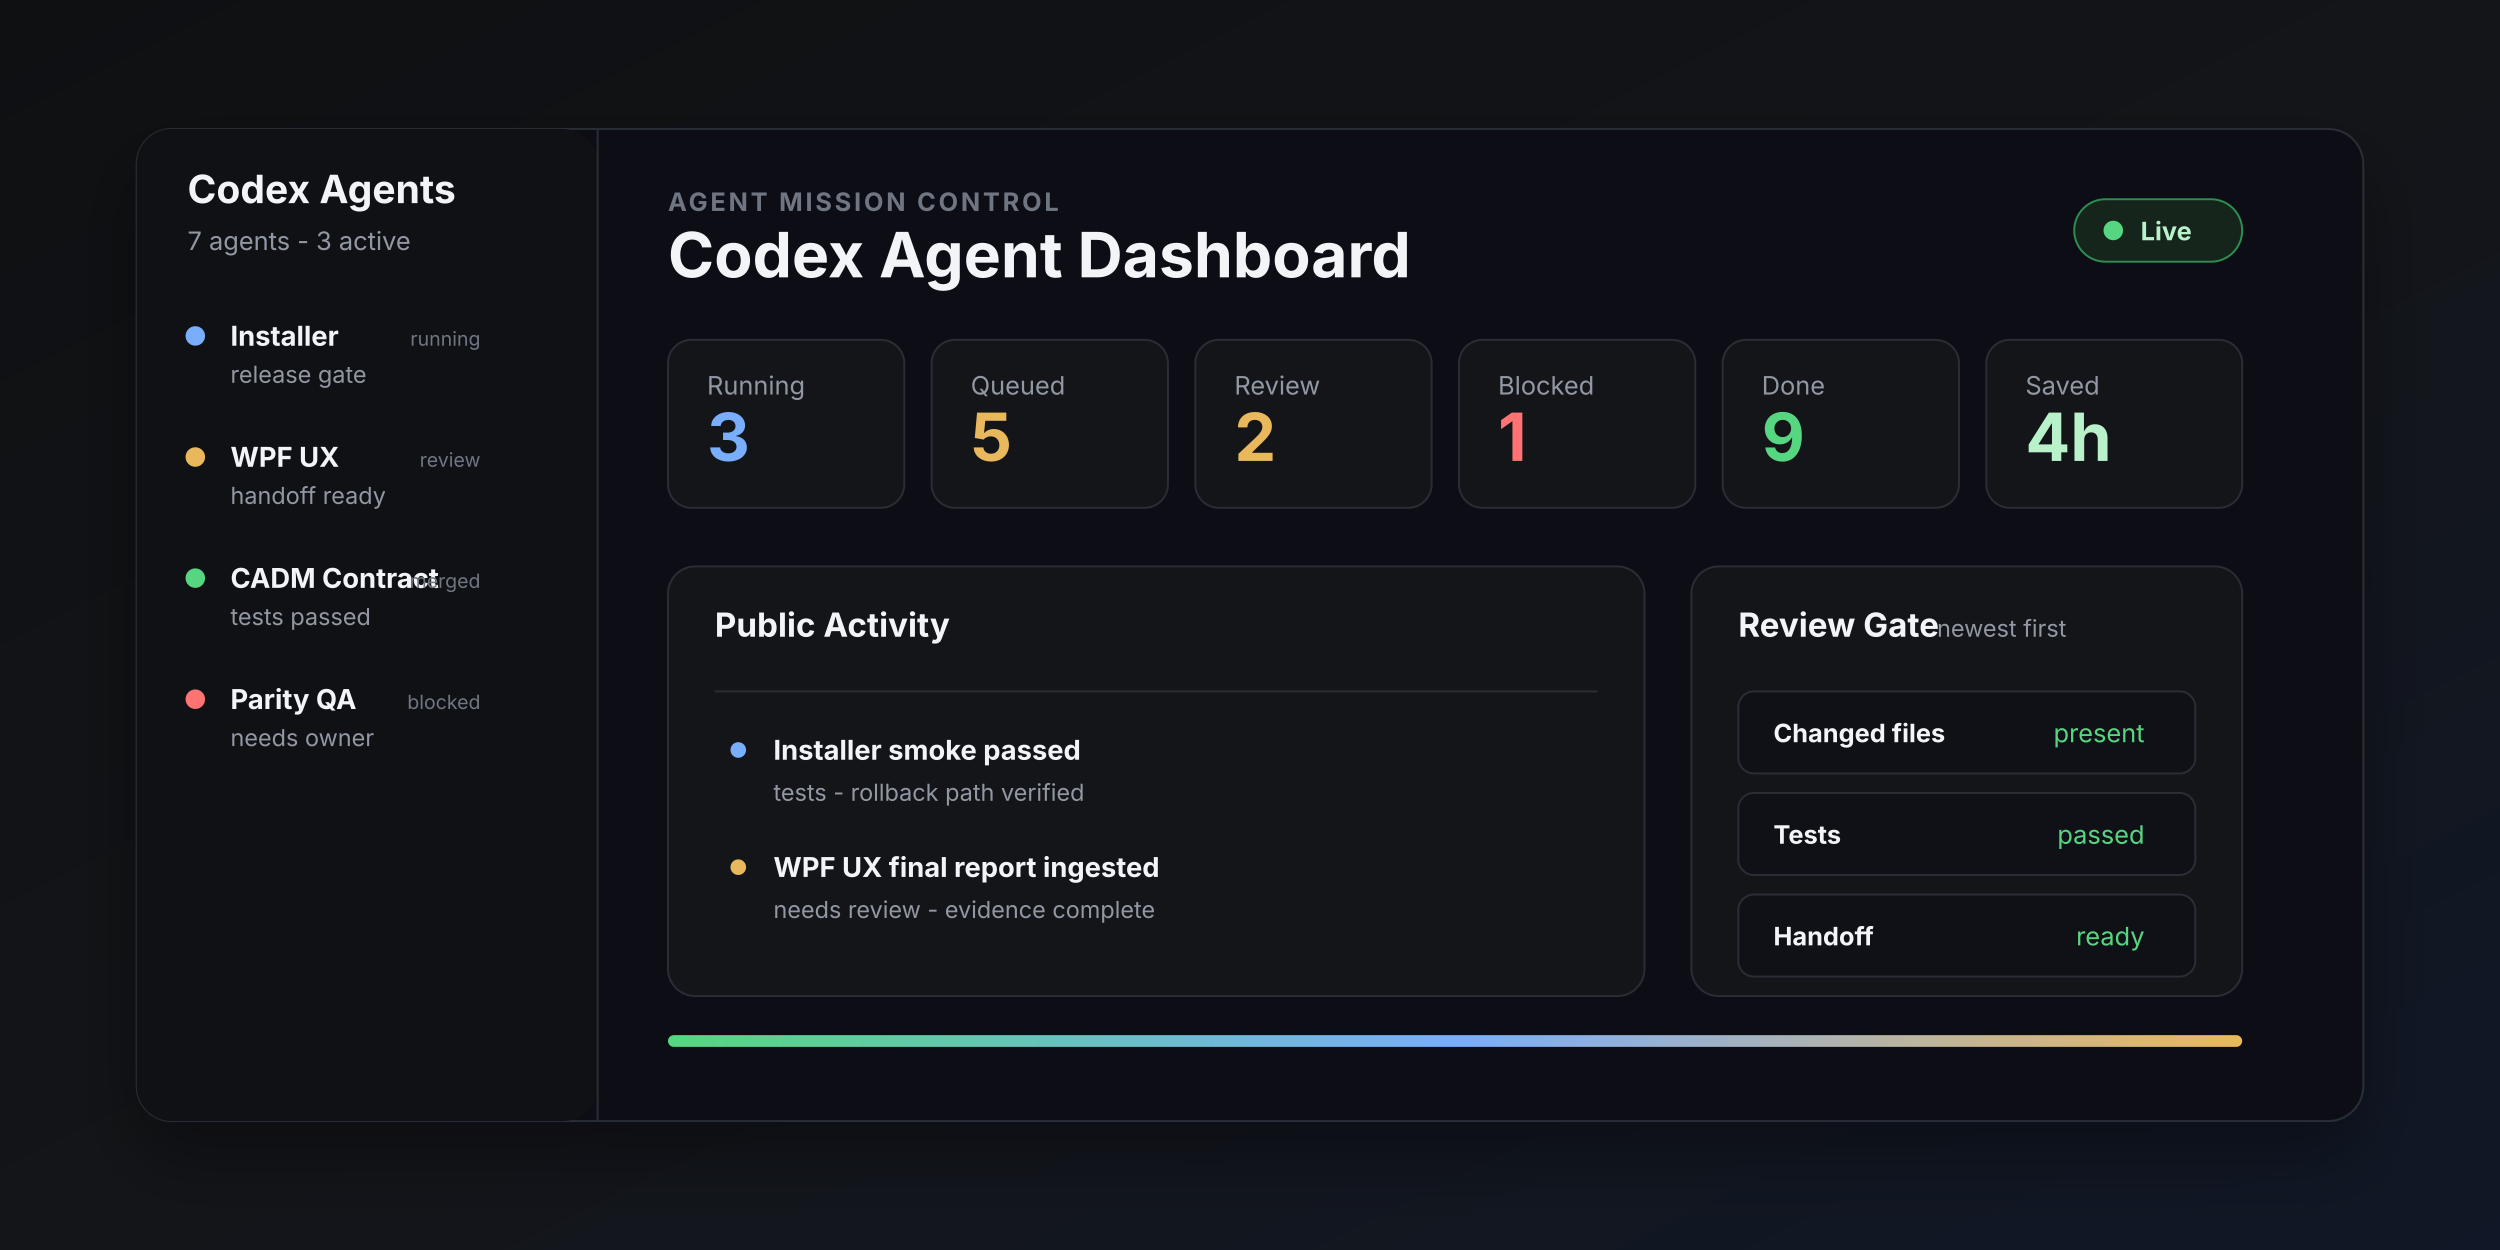
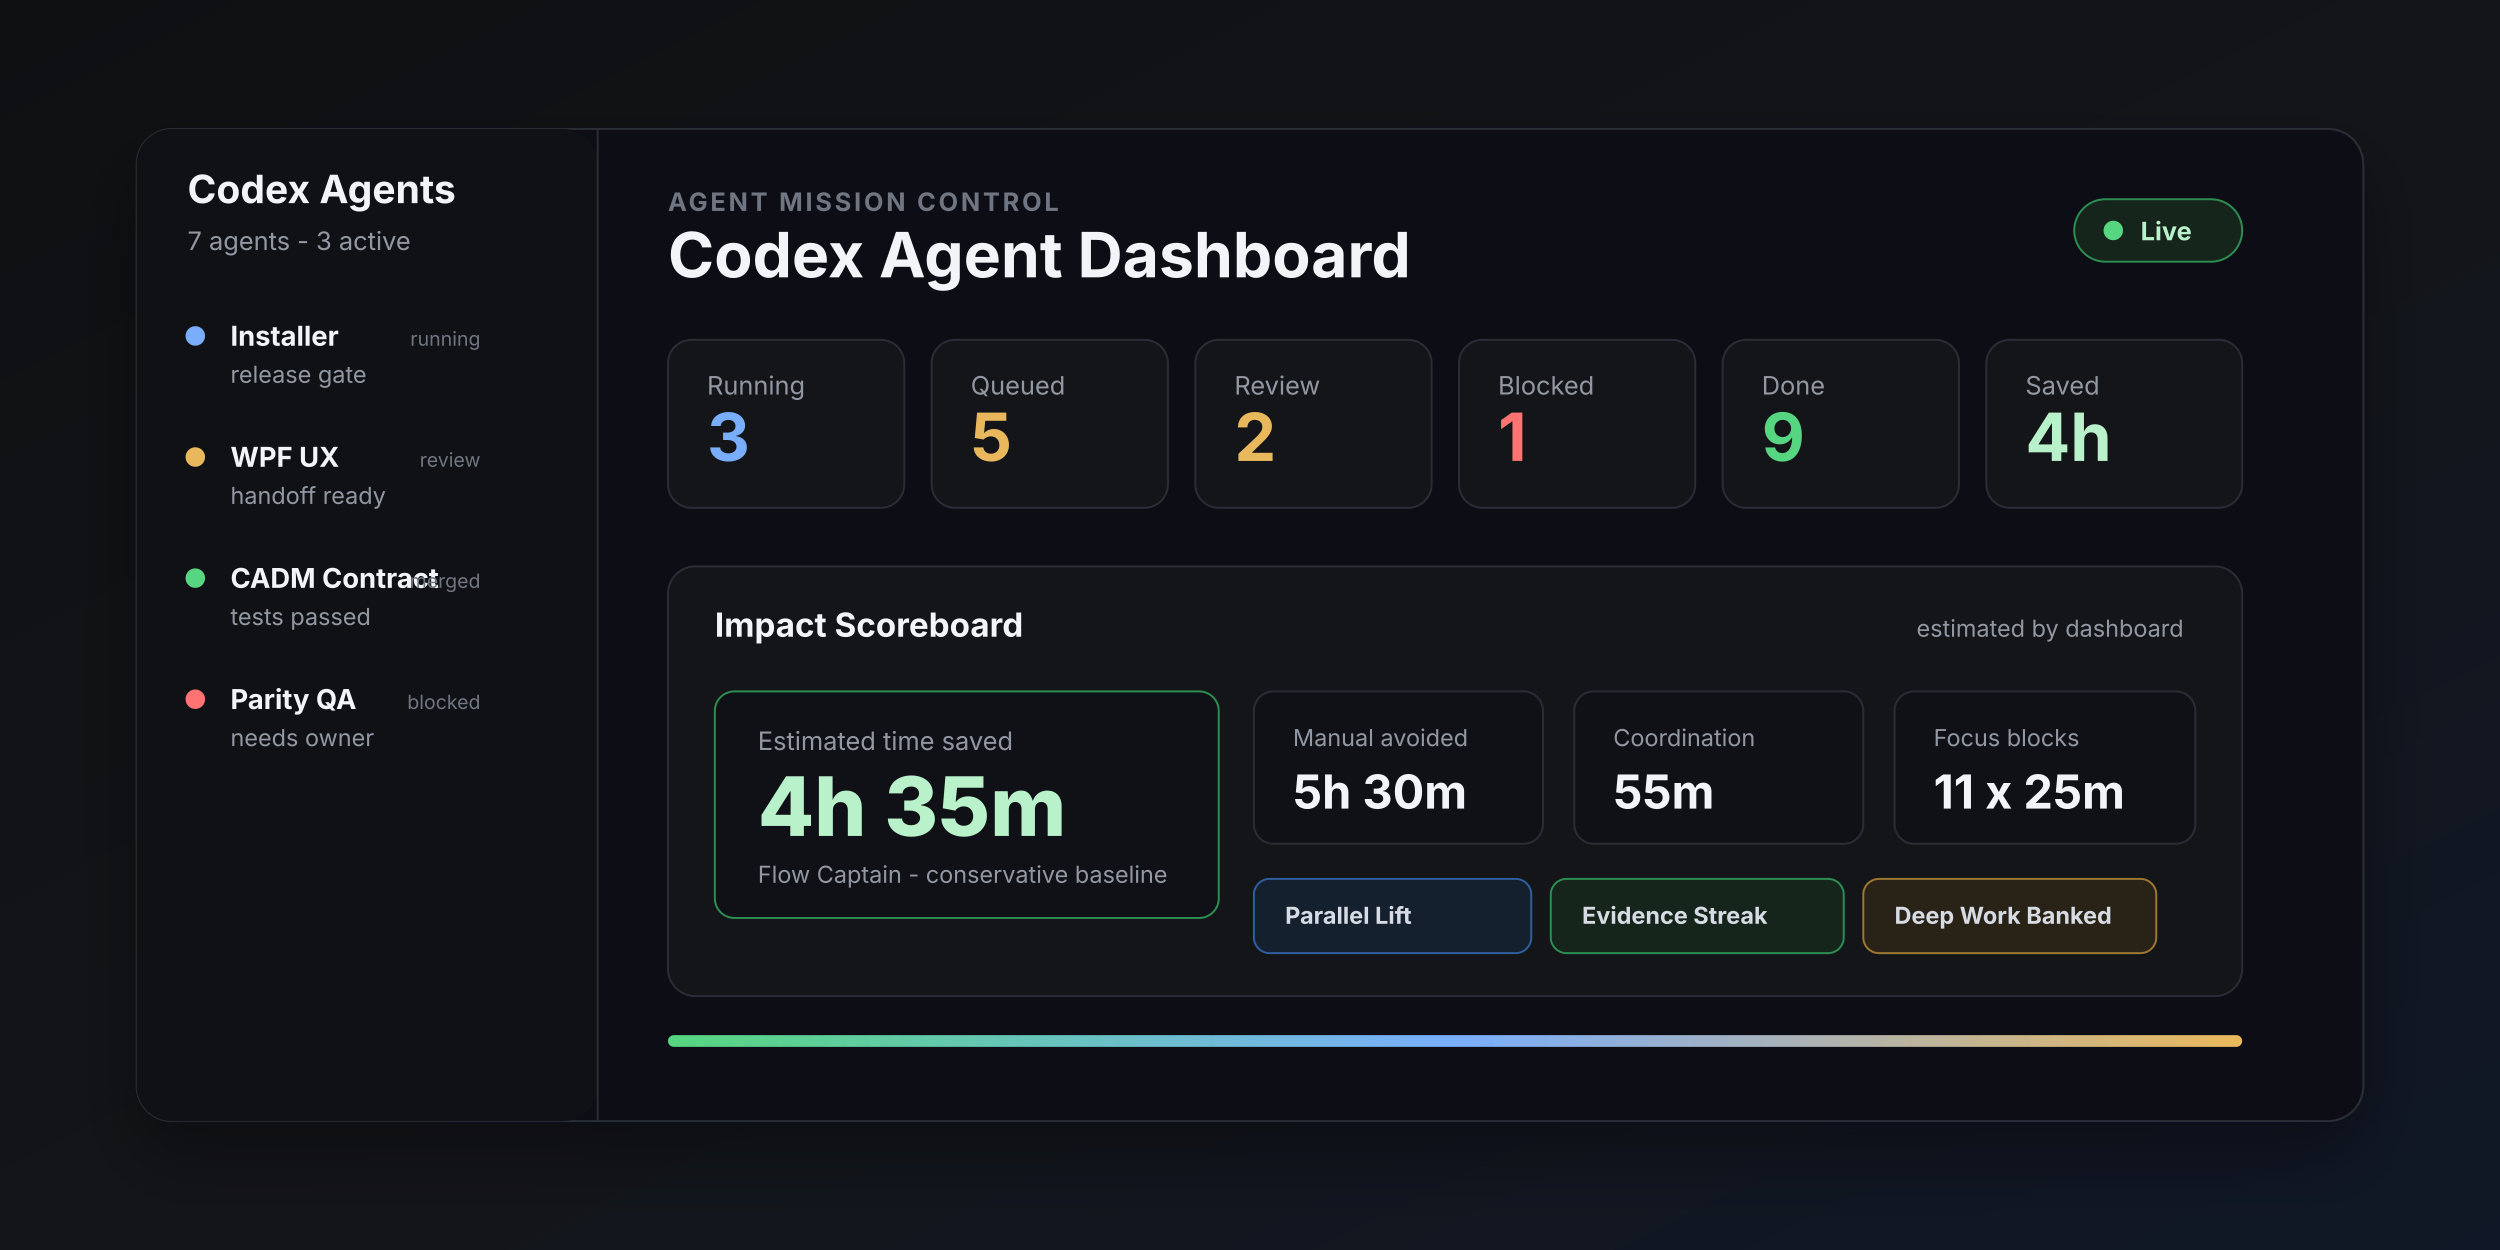
<svg xmlns="http://www.w3.org/2000/svg" width="1280" height="640" viewBox="0 0 1280 640" role="img" aria-labelledby="title desc">
  <defs>
    <linearGradient id="bg" x1="0" y1="0" x2="1" y2="1">
      <stop offset="0" stop-color="#0f1012" />
      <stop offset="0.52" stop-color="#141519" />
      <stop offset="1" stop-color="#101827" />
    </linearGradient>
    <linearGradient id="accent" x1="0" y1="0" x2="1" y2="0">
      <stop offset="0" stop-color="#57d681" />
      <stop offset="0.5" stop-color="#79aefc" />
      <stop offset="1" stop-color="#e9b85d" />
    </linearGradient>
    <filter id="shadow" x="-20%" y="-20%" width="140%" height="140%">
      <feDropShadow dx="0" dy="18" stdDeviation="18" flood-color="#000000" flood-opacity="0.36" />
    </filter>
  </defs>
  <rect width="1280" height="640" fill="url(#bg)" />
  <rect x="70" y="66" width="1140" height="508" rx="18" fill="#0f1117" stroke="#2a2d35" filter="url(#shadow)" />
  <rect x="70" y="66" width="236" height="508" rx="18" fill="#101115" />
  <path d="M306 66 V574" stroke="#2a2d35" />
  <text x="96" y="104" fill="#f3f4f7" font-family="Inter, Segoe UI, Arial, sans-serif" font-size="20" font-weight="700">Codex Agents</text>
  <text x="96" y="128" fill="#9298a3" font-family="Inter, Segoe UI, Arial, sans-serif" font-size="13">7 agents - 3 active</text>
  <g font-family="Inter, Segoe UI, Arial, sans-serif">
    <circle cx="100" cy="172" r="5" fill="#79aefc" />
    <text x="118" y="177" fill="#f3f4f7" font-size="14" font-weight="650">Installer</text>
    <text x="246" y="177" fill="#6f7682" font-size="10" text-anchor="end">running</text>
    <text x="118" y="196" fill="#9298a3" font-size="12">release gate</text>
    <circle cx="100" cy="234" r="5" fill="#e9b85d" />
    <text x="118" y="239" fill="#f3f4f7" font-size="14" font-weight="650">WPF UX</text>
    <text x="246" y="239" fill="#6f7682" font-size="10" text-anchor="end">review</text>
    <text x="118" y="258" fill="#9298a3" font-size="12">handoff ready</text>
    <circle cx="100" cy="296" r="5" fill="#57d681" />
    <text x="118" y="301" fill="#f3f4f7" font-size="14" font-weight="650">CADM Contract</text>
    <text x="246" y="301" fill="#6f7682" font-size="10" text-anchor="end">merged</text>
    <text x="118" y="320" fill="#9298a3" font-size="12">tests passed</text>
    <circle cx="100" cy="358" r="5" fill="#ff7373" />
    <text x="118" y="363" fill="#f3f4f7" font-size="14" font-weight="650">Parity QA</text>
    <text x="246" y="363" fill="#6f7682" font-size="10" text-anchor="end">blocked</text>
    <text x="118" y="382" fill="#9298a3" font-size="12">needs owner</text>
  </g>
  <text x="342" y="108" fill="#6f7682" font-family="Inter, Segoe UI, Arial, sans-serif" font-size="13" font-weight="700" letter-spacing="1.4">AGENT MISSION CONTROL</text>
  <text x="342" y="142" fill="#f3f4f7" font-family="Inter, Segoe UI, Arial, sans-serif" font-size="32" font-weight="750">Codex Agent Dashboard</text>
  <rect x="1062" y="102" width="86" height="32" rx="16" fill="#15251b" stroke="#2d8e52" />
  <circle cx="1082" cy="118" r="5" fill="#57d681" />
  <text x="1096" y="123" fill="#b8f1ca" font-family="Inter, Segoe UI, Arial, sans-serif" font-size="13" font-weight="650">Live</text>
  <rect x="342" y="174" width="121" height="86" rx="12" fill="#141519" stroke="#2a2d35" />
  <rect x="477" y="174" width="121" height="86" rx="12" fill="#141519" stroke="#2a2d35" />
  <rect x="612" y="174" width="121" height="86" rx="12" fill="#141519" stroke="#2a2d35" />
  <rect x="747" y="174" width="121" height="86" rx="12" fill="#141519" stroke="#2a2d35" />
  <rect x="882" y="174" width="121" height="86" rx="12" fill="#141519" stroke="#2a2d35" />
  <rect x="1017" y="174" width="131" height="86" rx="12" fill="#141519" stroke="#2a2d35" />
  <g font-family="Inter, Segoe UI, Arial, sans-serif">
    <text x="362" y="202" fill="#9298a3" font-size="13">Running</text>
    <text x="362" y="236" fill="#79aefc" font-size="34" font-weight="750">3</text>
    <text x="497" y="202" fill="#9298a3" font-size="13">Queued</text>
    <text x="497" y="236" fill="#e9b85d" font-size="34" font-weight="750">5</text>
    <text x="632" y="202" fill="#9298a3" font-size="13">Review</text>
    <text x="632" y="236" fill="#e9b85d" font-size="34" font-weight="750">2</text>
    <text x="767" y="202" fill="#9298a3" font-size="13">Blocked</text>
    <text x="767" y="236" fill="#ff7373" font-size="34" font-weight="750">1</text>
    <text x="902" y="202" fill="#9298a3" font-size="13">Done</text>
    <text x="902" y="236" fill="#57d681" font-size="34" font-weight="750">9</text>
    <text x="1037" y="202" fill="#9298a3" font-size="13">Saved</text>
    <text x="1037" y="236" fill="#b8f1ca" font-size="34" font-weight="750">4h</text>
  </g>
-   <rect x="342" y="290" width="500" height="220" rx="14" fill="#141519" stroke="#2a2d35" />
-   <rect x="866" y="290" width="282" height="220" rx="14" fill="#141519" stroke="#2a2d35" />
-   <text x="366" y="326" fill="#f3f4f7" font-family="Inter, Segoe UI, Arial, sans-serif" font-size="17" font-weight="700">Public Activity</text>
-   <text x="1058" y="326" fill="#9298a3" font-family="Inter, Segoe UI, Arial, sans-serif" font-size="12" text-anchor="end">newest first</text>
+   <rect x="342" y="290" width="806" height="220" rx="14" fill="#141519" stroke="#2a2d35" />
+   <text x="366" y="326" fill="#f3f4f7" font-family="Inter, Segoe UI, Arial, sans-serif" font-size="17" font-weight="700">Impact Scoreboard</text>
+   <text x="1118" y="326" fill="#9298a3" font-family="Inter, Segoe UI, Arial, sans-serif" font-size="12" text-anchor="end">estimated by dashboard</text>
+   <rect x="366" y="354" width="258" height="116" rx="10" fill="#101116" stroke="#2d8e52" />
+   <text x="388" y="384" fill="#9298a3" font-family="Inter, Segoe UI, Arial, sans-serif" font-size="13">Estimated time saved</text>
+   <text x="388" y="428" fill="#b8f1ca" font-family="Inter, Segoe UI, Arial, sans-serif" font-size="42" font-weight="780">4h 35m</text>
+   <text x="388" y="452" fill="#9298a3" font-family="Inter, Segoe UI, Arial, sans-serif" font-size="12">Flow Captain - conservative baseline</text>
+   <rect x="642" y="354" width="148" height="78" rx="10" fill="#101116" stroke="#2a2d35" />
+   <text x="662" y="382" fill="#9298a3" font-family="Inter, Segoe UI, Arial, sans-serif" font-size="12">Manual avoided</text>
+   <text x="662" y="414" fill="#f3f4f7" font-family="Inter, Segoe UI, Arial, sans-serif" font-size="24" font-weight="720">5h 30m</text>
+   <rect x="806" y="354" width="148" height="78" rx="10" fill="#101116" stroke="#2a2d35" />
+   <text x="826" y="382" fill="#9298a3" font-family="Inter, Segoe UI, Arial, sans-serif" font-size="12">Coordination</text>
+   <text x="826" y="414" fill="#f3f4f7" font-family="Inter, Segoe UI, Arial, sans-serif" font-size="24" font-weight="720">55m</text>
+   <rect x="970" y="354" width="154" height="78" rx="10" fill="#101116" stroke="#2a2d35" />
+   <text x="990" y="382" fill="#9298a3" font-family="Inter, Segoe UI, Arial, sans-serif" font-size="12">Focus blocks</text>
+   <text x="990" y="414" fill="#f3f4f7" font-family="Inter, Segoe UI, Arial, sans-serif" font-size="24" font-weight="720">11 x 25m</text>
  <g font-family="Inter, Segoe UI, Arial, sans-serif">
-     <line x1="366" y1="354" x2="818" y2="354" stroke="#2a2d35" />
-     <circle cx="378" cy="384" r="4" fill="#79aefc" />
-     <text x="396" y="389" fill="#f3f4f7" font-size="14" font-weight="650">Installer smoke passed</text>
-     <text x="396" y="410" fill="#9298a3" font-size="12">tests - rollback path verified</text>
-     <circle cx="378" cy="444" r="4" fill="#e9b85d" />
-     <text x="396" y="449" fill="#f3f4f7" font-size="14" font-weight="650">WPF UX final report ingested</text>
-     <text x="396" y="470" fill="#9298a3" font-size="12">needs review - evidence complete</text>
+     <rect x="642" y="450" width="142" height="38" rx="8" fill="#15202f" stroke="#2f5f9f" />
+     <text x="658" y="473" fill="#d7dbe3" font-size="12" font-weight="650">Parallel Lift</text>
+     <rect x="794" y="450" width="150" height="38" rx="8" fill="#15251b" stroke="#2d8e52" />
+     <text x="810" y="473" fill="#d7dbe3" font-size="12" font-weight="650">Evidence Streak</text>
+     <rect x="954" y="450" width="150" height="38" rx="8" fill="#292317" stroke="#9d7830" />
+     <text x="970" y="473" fill="#d7dbe3" font-size="12" font-weight="650">Deep Work Banked</text>
  </g>
-   <text x="890" y="326" fill="#f3f4f7" font-family="Inter, Segoe UI, Arial, sans-serif" font-size="17" font-weight="700">Review Gate</text>
-   <rect x="890" y="354" width="234" height="42" rx="8" fill="#101116" stroke="#2a2d35" />
-   <text x="908" y="380" fill="#f3f4f7" font-family="Inter, Segoe UI, Arial, sans-serif" font-size="13" font-weight="650">Changed files</text>
-   <text x="1098" y="380" fill="#57d681" font-family="Inter, Segoe UI, Arial, sans-serif" font-size="13" text-anchor="end">present</text>
-   <rect x="890" y="406" width="234" height="42" rx="8" fill="#101116" stroke="#2a2d35" />
-   <text x="908" y="432" fill="#f3f4f7" font-family="Inter, Segoe UI, Arial, sans-serif" font-size="13" font-weight="650">Tests</text>
-   <text x="1098" y="432" fill="#57d681" font-family="Inter, Segoe UI, Arial, sans-serif" font-size="13" text-anchor="end">passed</text>
-   <rect x="890" y="458" width="234" height="42" rx="8" fill="#101116" stroke="#2a2d35" />
-   <text x="908" y="484" fill="#f3f4f7" font-family="Inter, Segoe UI, Arial, sans-serif" font-size="13" font-weight="650">Handoff</text>
-   <text x="1098" y="484" fill="#57d681" font-family="Inter, Segoe UI, Arial, sans-serif" font-size="13" text-anchor="end">ready</text>
  <rect x="342" y="530" width="806" height="6" rx="3" fill="url(#accent)" />
</svg>
